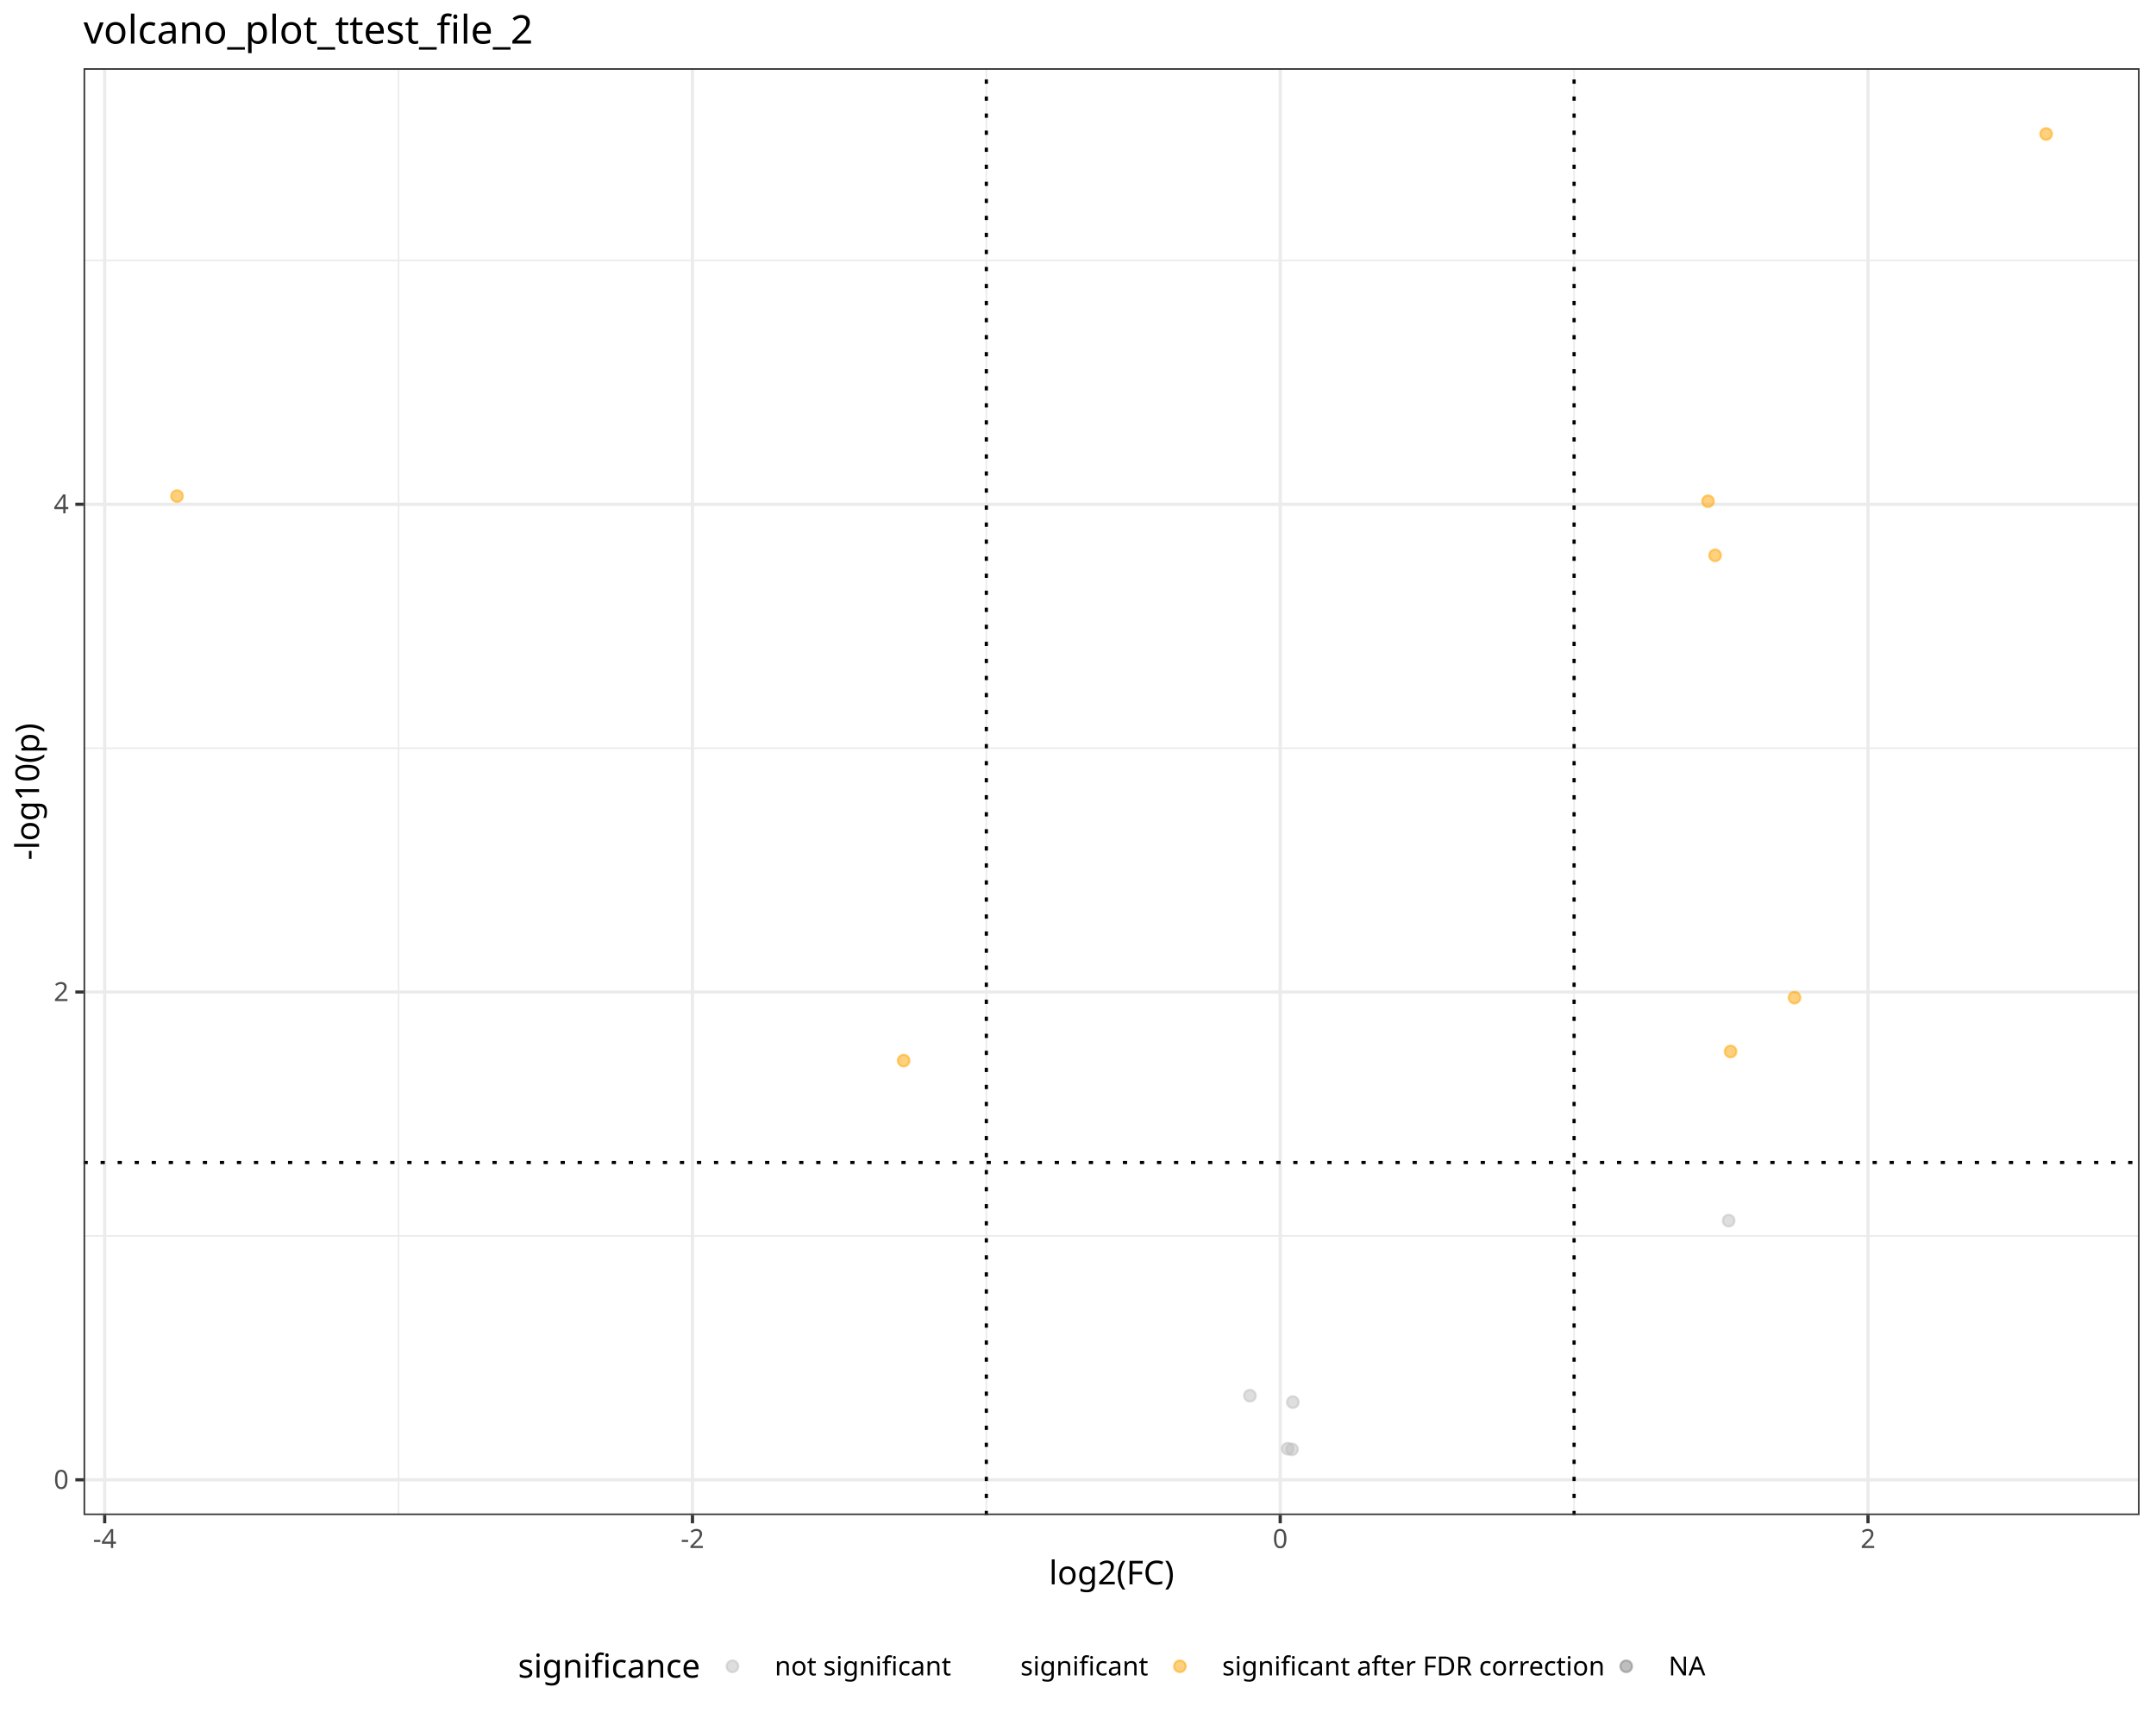
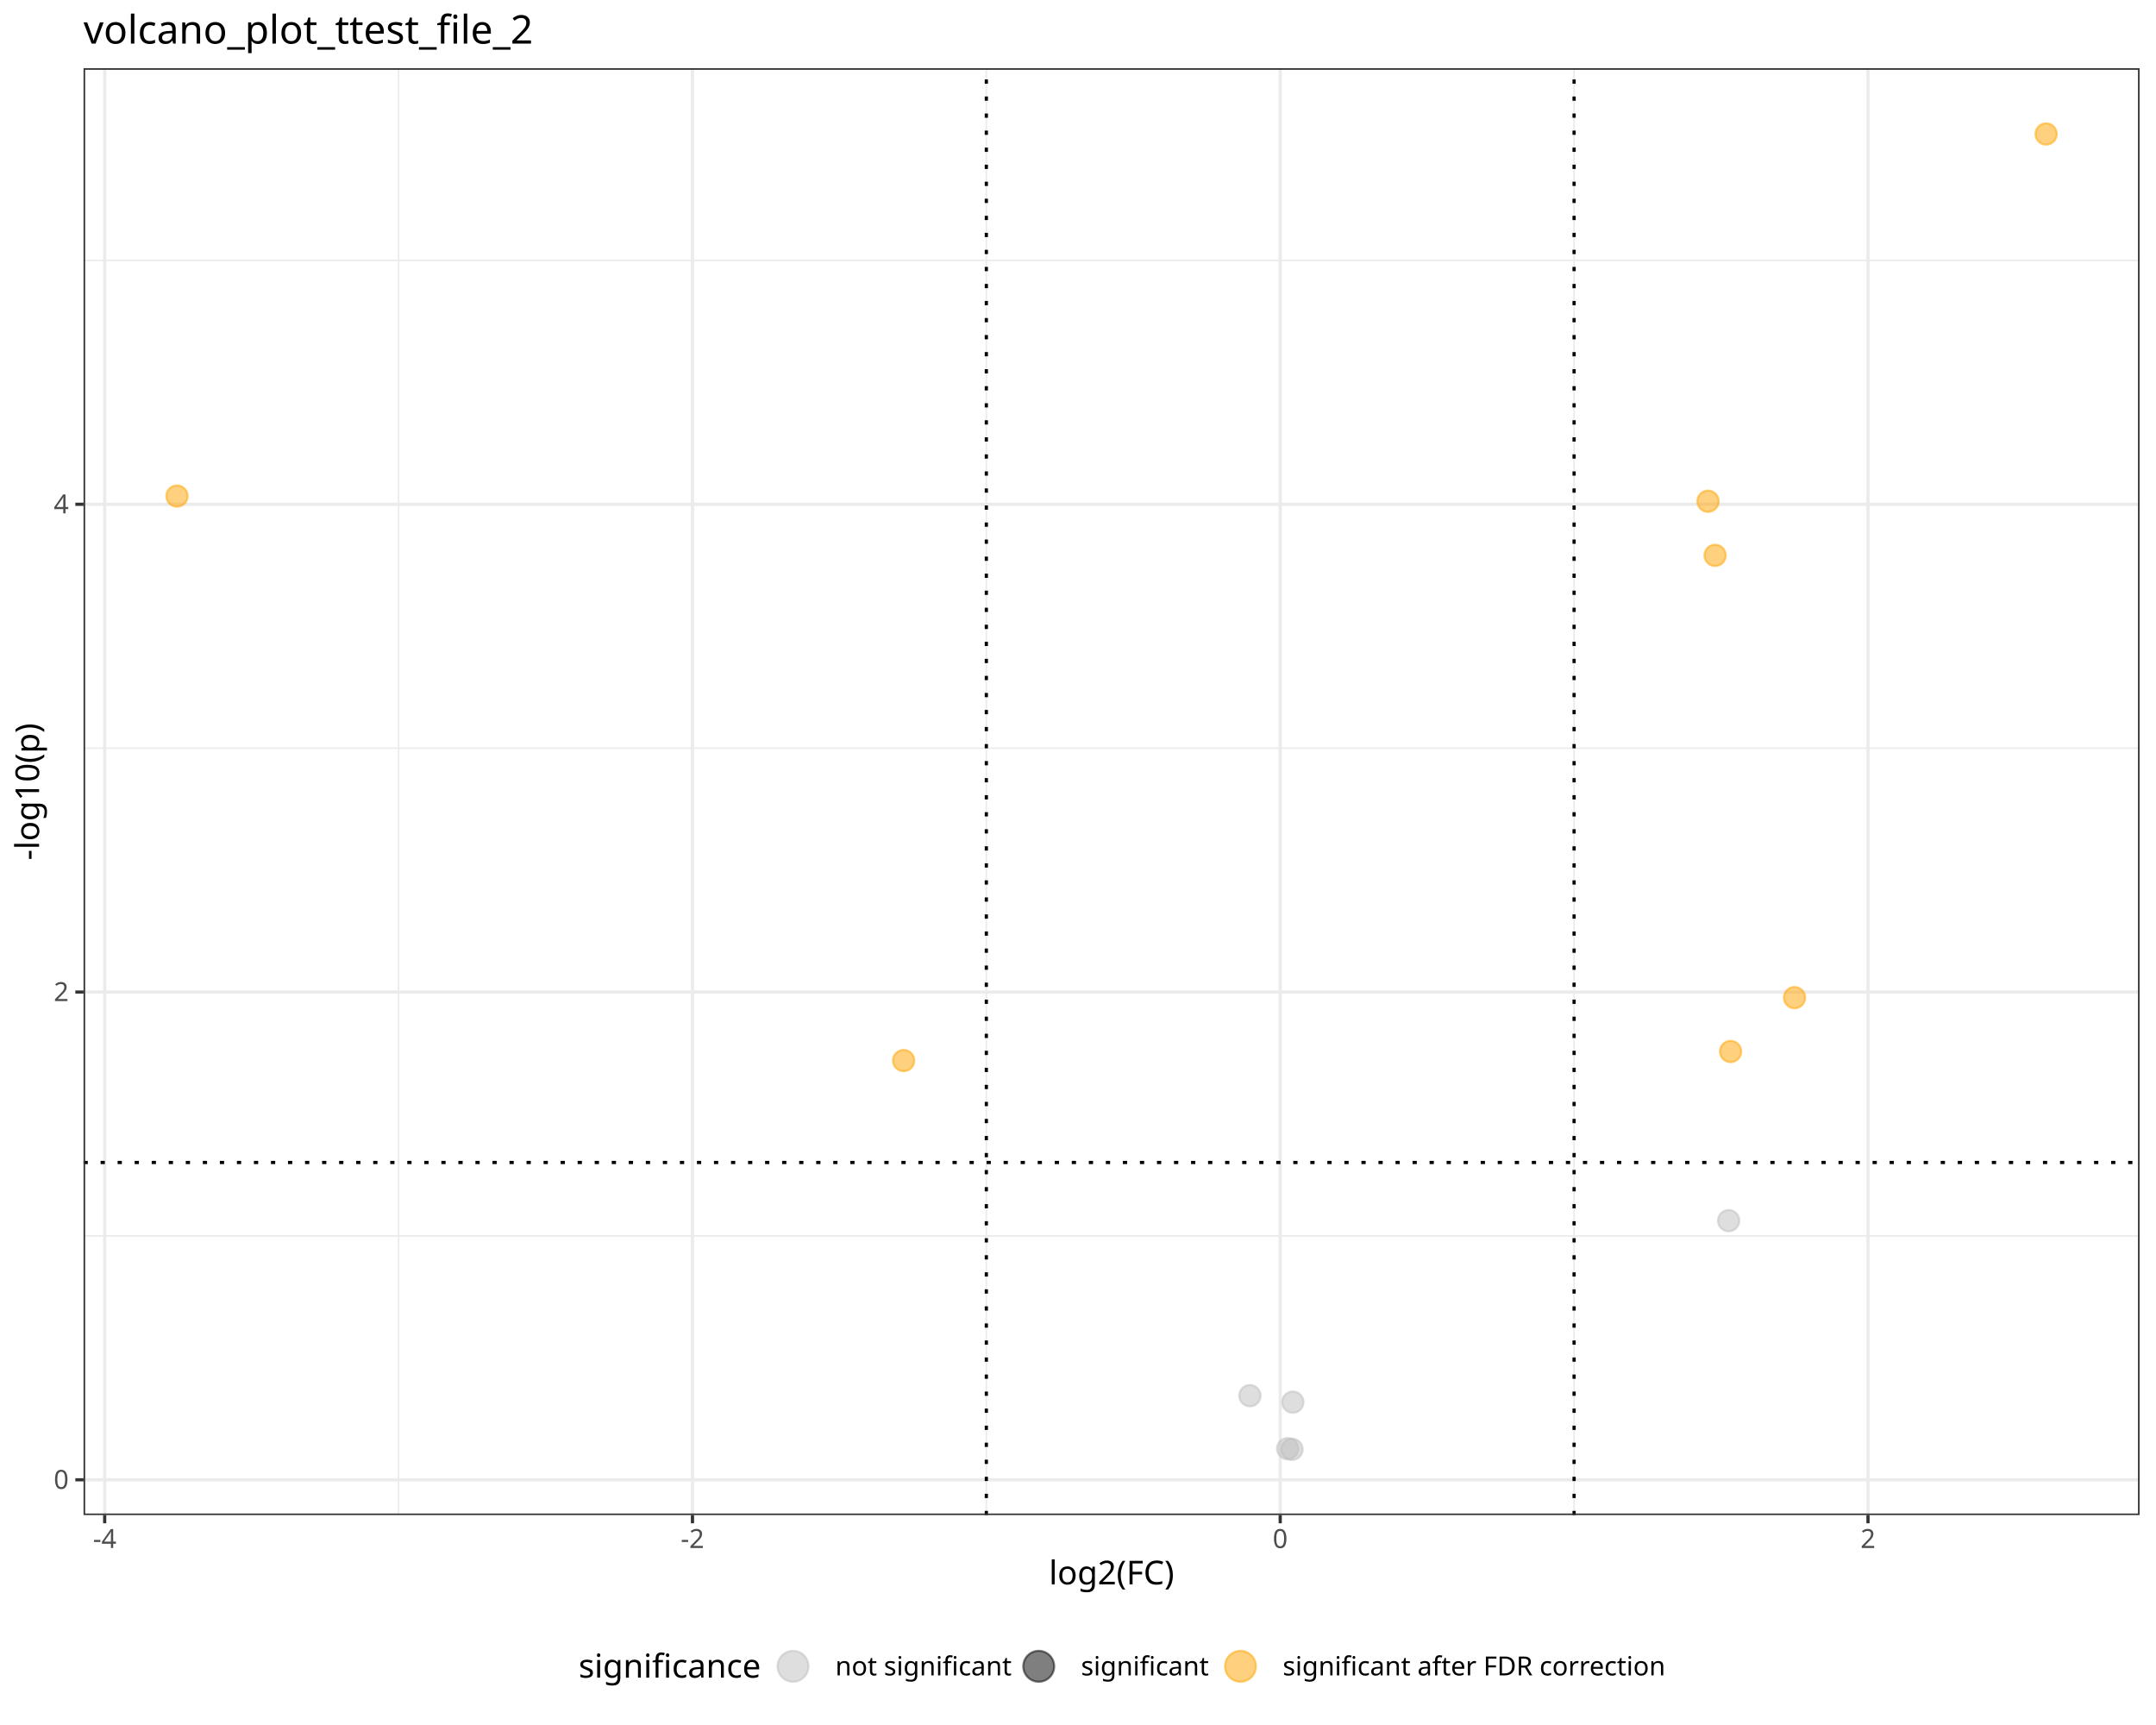
<svg xmlns="http://www.w3.org/2000/svg" class="svglite" data-engine-version="2.0" width="720.00pt" height="576.00pt" viewBox="0 0 720.00 576.00">
  <defs>
    <style type="text/css">
    .svglite line, .svglite polyline, .svglite polygon, .svglite path, .svglite rect, .svglite circle {
      fill: none;
      stroke: #000000;
      stroke-linecap: round;
      stroke-linejoin: round;
      stroke-miterlimit: 10.00;
    }
  </style>
  </defs>
  <rect width="100%" height="100%" style="stroke: none; fill: #FFFFFF;" />
  <defs>
    <clipPath id="cpMC4wMHw3MjAuMDB8MC4wMHw1NzYuMDA=">
      <rect x="0.00" y="0.00" width="720.00" height="576.00" />
    </clipPath>
  </defs>
  <g clip-path="url(#cpMC4wMHw3MjAuMDB8MC4wMHw1NzYuMDA=)">
    <rect x="0.00" y="0.00" width="720.00" height="576.00" style="stroke-width: 1.07; stroke: #FFFFFF; fill: #FFFFFF;" />
  </g>
  <defs>
    <clipPath id="cpMjcuOTB8NzE0LjUyfDIyLjc4fDUwNS45MQ==">
      <rect x="27.90" y="22.78" width="686.62" height="483.13" />
    </clipPath>
  </defs>
  <g clip-path="url(#cpMjcuOTB8NzE0LjUyfDIyLjc4fDUwNS45MQ==)">
    <rect x="27.90" y="22.78" width="686.62" height="483.13" style="stroke-width: 1.07; stroke: none; fill: #FFFFFF;" />
    <polyline points="27.90,412.69 714.52,412.69 " style="stroke-width: 0.53; stroke: #EBEBEB; stroke-linecap: butt;" />
    <polyline points="27.90,249.82 714.52,249.82 " style="stroke-width: 0.53; stroke: #EBEBEB; stroke-linecap: butt;" />
    <polyline points="27.90,86.95 714.52,86.95 " style="stroke-width: 0.53; stroke: #EBEBEB; stroke-linecap: butt;" />
    <polyline points="133.10,505.91 133.10,22.78 " style="stroke-width: 0.53; stroke: #EBEBEB; stroke-linecap: butt;" />
    <polyline points="329.39,505.91 329.39,22.78 " style="stroke-width: 0.53; stroke: #EBEBEB; stroke-linecap: butt;" />
    <polyline points="525.67,505.91 525.67,22.78 " style="stroke-width: 0.53; stroke: #EBEBEB; stroke-linecap: butt;" />
    <polyline points="27.90,494.12 714.52,494.12 " style="stroke-width: 1.07; stroke: #EBEBEB; stroke-linecap: butt;" />
    <polyline points="27.90,331.25 714.52,331.25 " style="stroke-width: 1.07; stroke: #EBEBEB; stroke-linecap: butt;" />
    <polyline points="27.90,168.38 714.52,168.38 " style="stroke-width: 1.07; stroke: #EBEBEB; stroke-linecap: butt;" />
    <polyline points="34.96,505.91 34.96,22.78 " style="stroke-width: 1.07; stroke: #EBEBEB; stroke-linecap: butt;" />
    <polyline points="231.25,505.91 231.25,22.78 " style="stroke-width: 1.07; stroke: #EBEBEB; stroke-linecap: butt;" />
    <polyline points="427.53,505.91 427.53,22.78 " style="stroke-width: 1.07; stroke: #EBEBEB; stroke-linecap: butt;" />
    <polyline points="623.82,505.91 623.82,22.78 " style="stroke-width: 1.07; stroke: #EBEBEB; stroke-linecap: butt;" />
-     <circle cx="431.47" cy="483.95" r="1.95" style="stroke-width: 0.71; stroke: #BEBEBE; stroke-opacity: 0.50; fill: #BEBEBE; fill-opacity: 0.50;" />
-     <circle cx="570.40" cy="167.37" r="1.95" style="stroke-width: 0.71; stroke: #FFA500; stroke-opacity: 0.50; fill: #FFA500; fill-opacity: 0.50;" />
-     <circle cx="431.74" cy="468.19" r="1.95" style="stroke-width: 0.71; stroke: #BEBEBE; stroke-opacity: 0.50; fill: #BEBEBE; fill-opacity: 0.50;" />
-     <circle cx="430.02" cy="483.73" r="1.95" style="stroke-width: 0.71; stroke: #BEBEBE; stroke-opacity: 0.50; fill: #BEBEBE; fill-opacity: 0.50;" />
-     <circle cx="572.76" cy="185.44" r="1.95" style="stroke-width: 0.71; stroke: #FFA500; stroke-opacity: 0.50; fill: #FFA500; fill-opacity: 0.50;" />
-     <circle cx="577.29" cy="407.59" r="1.95" style="stroke-width: 0.71; stroke: #BEBEBE; stroke-opacity: 0.50; fill: #BEBEBE; fill-opacity: 0.50;" />
-     <circle cx="417.41" cy="466.04" r="1.95" style="stroke-width: 0.71; stroke: #BEBEBE; stroke-opacity: 0.50; fill: #BEBEBE; fill-opacity: 0.50;" />
-     <circle cx="577.93" cy="351.11" r="1.95" style="stroke-width: 0.71; stroke: #FFA500; stroke-opacity: 0.50; fill: #FFA500; fill-opacity: 0.50;" />
-     <circle cx="599.29" cy="333.12" r="1.95" style="stroke-width: 0.71; stroke: #FFA500; stroke-opacity: 0.50; fill: #FFA500; fill-opacity: 0.50;" />
-     <circle cx="683.31" cy="44.74" r="1.95" style="stroke-width: 0.71; stroke: #FFA500; stroke-opacity: 0.50; fill: #FFA500; fill-opacity: 0.50;" />
-     <circle cx="59.11" cy="165.65" r="1.95" style="stroke-width: 0.71; stroke: #FFA500; stroke-opacity: 0.50; fill: #FFA500; fill-opacity: 0.50;" />
-     <circle cx="301.77" cy="354.14" r="1.95" style="stroke-width: 0.71; stroke: #FFA500; stroke-opacity: 0.50; fill: #FFA500; fill-opacity: 0.50;" />
+     <circle cx="431.47" cy="483.95" r="3.56" style="stroke-width: 0.71; stroke: #BEBEBE; stroke-opacity: 0.50; fill: #BEBEBE; fill-opacity: 0.50;" />
+     <circle cx="570.40" cy="167.37" r="3.56" style="stroke-width: 0.71; stroke: #FFA500; stroke-opacity: 0.50; fill: #FFA500; fill-opacity: 0.50;" />
+     <circle cx="431.74" cy="468.19" r="3.56" style="stroke-width: 0.71; stroke: #BEBEBE; stroke-opacity: 0.50; fill: #BEBEBE; fill-opacity: 0.50;" />
+     <circle cx="430.02" cy="483.73" r="3.56" style="stroke-width: 0.71; stroke: #BEBEBE; stroke-opacity: 0.50; fill: #BEBEBE; fill-opacity: 0.50;" />
+     <circle cx="572.76" cy="185.44" r="3.56" style="stroke-width: 0.71; stroke: #FFA500; stroke-opacity: 0.50; fill: #FFA500; fill-opacity: 0.50;" />
+     <circle cx="577.29" cy="407.59" r="3.56" style="stroke-width: 0.71; stroke: #BEBEBE; stroke-opacity: 0.50; fill: #BEBEBE; fill-opacity: 0.50;" />
+     <circle cx="417.41" cy="466.04" r="3.56" style="stroke-width: 0.71; stroke: #BEBEBE; stroke-opacity: 0.50; fill: #BEBEBE; fill-opacity: 0.50;" />
+     <circle cx="577.93" cy="351.11" r="3.56" style="stroke-width: 0.71; stroke: #FFA500; stroke-opacity: 0.50; fill: #FFA500; fill-opacity: 0.50;" />
+     <circle cx="599.29" cy="333.12" r="3.56" style="stroke-width: 0.71; stroke: #FFA500; stroke-opacity: 0.50; fill: #FFA500; fill-opacity: 0.50;" />
+     <circle cx="683.31" cy="44.74" r="3.56" style="stroke-width: 0.71; stroke: #FFA500; stroke-opacity: 0.50; fill: #FFA500; fill-opacity: 0.50;" />
+     <circle cx="59.11" cy="165.65" r="3.56" style="stroke-width: 0.71; stroke: #FFA500; stroke-opacity: 0.50; fill: #FFA500; fill-opacity: 0.50;" />
+     <circle cx="301.77" cy="354.14" r="3.56" style="stroke-width: 0.71; stroke: #FFA500; stroke-opacity: 0.50; fill: #FFA500; fill-opacity: 0.50;" />
    <line x1="27.90" y1="388.17" x2="714.52" y2="388.17" style="stroke-width: 1.07; stroke-dasharray: 1.42,4.27; stroke-linecap: butt;" />
    <line x1="525.67" y1="505.91" x2="525.67" y2="22.78" style="stroke-width: 1.07; stroke-dasharray: 1.42,4.27; stroke-linecap: butt;" />
    <line x1="329.39" y1="505.91" x2="329.39" y2="22.78" style="stroke-width: 1.07; stroke-dasharray: 1.42,4.27; stroke-linecap: butt;" />
    <rect x="27.90" y="22.78" width="686.62" height="483.13" style="stroke-width: 1.07; stroke: #333333;" />
  </g>
  <g clip-path="url(#cpMC4wMHw3MjAuMDB8MC4wMHw1NzYuMDA=)">
    <text x="22.97" y="497.15" text-anchor="end" style="font-size: 8.80px; fill: #4D4D4D; font-family: sans;" textLength="4.89px" lengthAdjust="spacingAndGlyphs">0</text>
    <text x="22.97" y="334.28" text-anchor="end" style="font-size: 8.80px; fill: #4D4D4D; font-family: sans;" textLength="4.89px" lengthAdjust="spacingAndGlyphs">2</text>
    <text x="22.97" y="171.41" text-anchor="end" style="font-size: 8.80px; fill: #4D4D4D; font-family: sans;" textLength="4.89px" lengthAdjust="spacingAndGlyphs">4</text>
    <polyline points="25.16,494.12 27.90,494.12 " style="stroke-width: 1.07; stroke: #333333; stroke-linecap: butt;" />
    <polyline points="25.16,331.25 27.90,331.25 " style="stroke-width: 1.07; stroke: #333333; stroke-linecap: butt;" />
    <polyline points="25.16,168.38 27.90,168.38 " style="stroke-width: 1.07; stroke: #333333; stroke-linecap: butt;" />
    <polyline points="34.96,508.65 34.96,505.91 " style="stroke-width: 1.07; stroke: #333333; stroke-linecap: butt;" />
    <polyline points="231.25,508.65 231.25,505.91 " style="stroke-width: 1.07; stroke: #333333; stroke-linecap: butt;" />
    <polyline points="427.53,508.65 427.53,505.91 " style="stroke-width: 1.07; stroke: #333333; stroke-linecap: butt;" />
    <polyline points="623.82,508.65 623.82,505.91 " style="stroke-width: 1.07; stroke: #333333; stroke-linecap: butt;" />
    <text x="34.96" y="516.90" text-anchor="middle" style="font-size: 8.80px; fill: #4D4D4D; font-family: sans;" textLength="7.82px" lengthAdjust="spacingAndGlyphs">-4</text>
    <text x="231.25" y="516.90" text-anchor="middle" style="font-size: 8.80px; fill: #4D4D4D; font-family: sans;" textLength="7.82px" lengthAdjust="spacingAndGlyphs">-2</text>
    <text x="427.53" y="516.90" text-anchor="middle" style="font-size: 8.80px; fill: #4D4D4D; font-family: sans;" textLength="4.89px" lengthAdjust="spacingAndGlyphs">0</text>
    <text x="623.82" y="516.90" text-anchor="middle" style="font-size: 8.80px; fill: #4D4D4D; font-family: sans;" textLength="4.89px" lengthAdjust="spacingAndGlyphs">2</text>
    <text x="371.21" y="529.04" text-anchor="middle" style="font-size: 11.00px; font-family: sans;" textLength="42.79px" lengthAdjust="spacingAndGlyphs">log2(FC)</text>
    <text transform="translate(13.05,264.35) rotate(-90)" text-anchor="middle" style="font-size: 11.00px; font-family: sans;" textLength="44.02px" lengthAdjust="spacingAndGlyphs">-log10(p)</text>
-     <rect x="167.51" y="542.28" width="407.39" height="28.24" style="stroke-width: 1.07; stroke: none; fill: #FFFFFF;" />
-     <text x="172.99" y="560.19" style="font-size: 11.00px; font-family: sans;" textLength="57.49px" lengthAdjust="spacingAndGlyphs">significance</text>
-     <rect x="235.96" y="547.76" width="17.28" height="17.28" style="stroke-width: 1.07; stroke: none; fill: #FFFFFF;" />
-     <circle cx="244.60" cy="556.40" r="1.95" style="stroke-width: 0.71; stroke: #BEBEBE; stroke-opacity: 0.50; fill: #BEBEBE; fill-opacity: 0.50;" />
-     <rect x="318.01" y="547.76" width="17.28" height="17.28" style="stroke-width: 1.07; stroke: none; fill: #FFFFFF;" />
-     <rect x="385.39" y="547.76" width="17.28" height="17.28" style="stroke-width: 1.07; stroke: none; fill: #FFFFFF;" />
-     <circle cx="394.03" cy="556.40" r="1.95" style="stroke-width: 0.71; stroke: #FFA500; stroke-opacity: 0.50; fill: #FFA500; fill-opacity: 0.50;" />
-     <rect x="534.44" y="547.76" width="17.28" height="17.28" style="stroke-width: 1.07; stroke: none; fill: #FFFFFF;" />
-     <circle cx="543.08" cy="556.40" r="1.95" style="stroke-width: 0.71; stroke: #7F7F7F; stroke-opacity: 0.50; fill: #7F7F7F; fill-opacity: 0.50;" />
-     <text x="258.72" y="559.43" style="font-size: 8.80px; font-family: sans;" textLength="53.81px" lengthAdjust="spacingAndGlyphs">not significant</text>
-     <text x="340.77" y="559.43" style="font-size: 8.80px; font-family: sans;" textLength="39.14px" lengthAdjust="spacingAndGlyphs">significant</text>
-     <text x="408.15" y="559.43" style="font-size: 8.80px; font-family: sans;" textLength="120.81px" lengthAdjust="spacingAndGlyphs">significant after FDR correction</text>
-     <text x="557.20" y="559.43" style="font-size: 8.80px; font-family: sans;" textLength="12.23px" lengthAdjust="spacingAndGlyphs">NA</text>
+     <rect x="187.75" y="542.28" width="366.92" height="28.24" style="stroke-width: 1.07; stroke: none; fill: #FFFFFF;" />
+     <text x="193.23" y="560.19" style="font-size: 11.00px; font-family: sans;" textLength="57.49px" lengthAdjust="spacingAndGlyphs">significance</text>
+     <rect x="256.19" y="547.76" width="17.28" height="17.28" style="stroke-width: 1.07; stroke: none; fill: #FFFFFF;" />
+     <circle cx="264.83" cy="556.40" r="5.16" style="stroke-width: 0.71; stroke: #BEBEBE; stroke-opacity: 0.50; fill: #BEBEBE; fill-opacity: 0.50;" />
+     <rect x="338.25" y="547.76" width="17.28" height="17.28" style="stroke-width: 1.07; stroke: none; fill: #FFFFFF;" />
+     <circle cx="346.89" cy="556.40" r="5.16" style="stroke-width: 0.71; stroke: #000000; stroke-opacity: 0.50; fill: #000000; fill-opacity: 0.50;" />
+     <rect x="405.62" y="547.76" width="17.28" height="17.28" style="stroke-width: 1.07; stroke: none; fill: #FFFFFF;" />
+     <circle cx="414.26" cy="556.40" r="5.16" style="stroke-width: 0.71; stroke: #FFA500; stroke-opacity: 0.50; fill: #FFA500; fill-opacity: 0.50;" />
+     <text x="278.95" y="559.43" style="font-size: 8.80px; font-family: sans;" textLength="53.81px" lengthAdjust="spacingAndGlyphs">not significant</text>
+     <text x="361.01" y="559.43" style="font-size: 8.80px; font-family: sans;" textLength="39.14px" lengthAdjust="spacingAndGlyphs">significant</text>
+     <text x="428.38" y="559.43" style="font-size: 8.80px; font-family: sans;" textLength="120.81px" lengthAdjust="spacingAndGlyphs">significant after FDR correction</text>
    <text x="27.90" y="14.56" style="font-size: 13.20px; font-family: sans;" textLength="145.32px" lengthAdjust="spacingAndGlyphs">volcano_plot_ttest_file_2</text>
  </g>
</svg>
